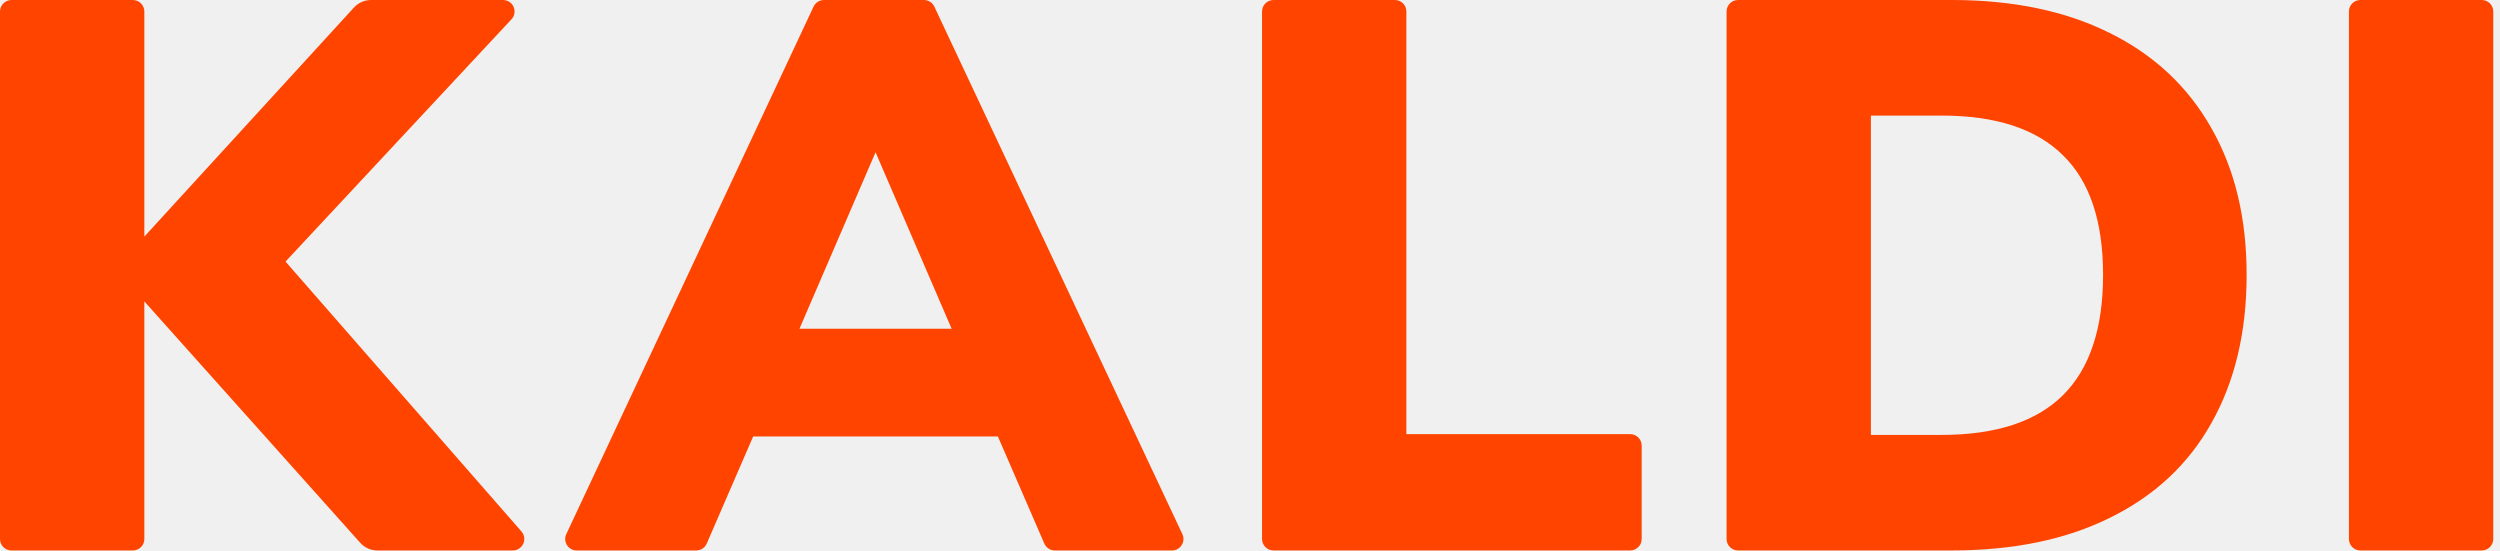
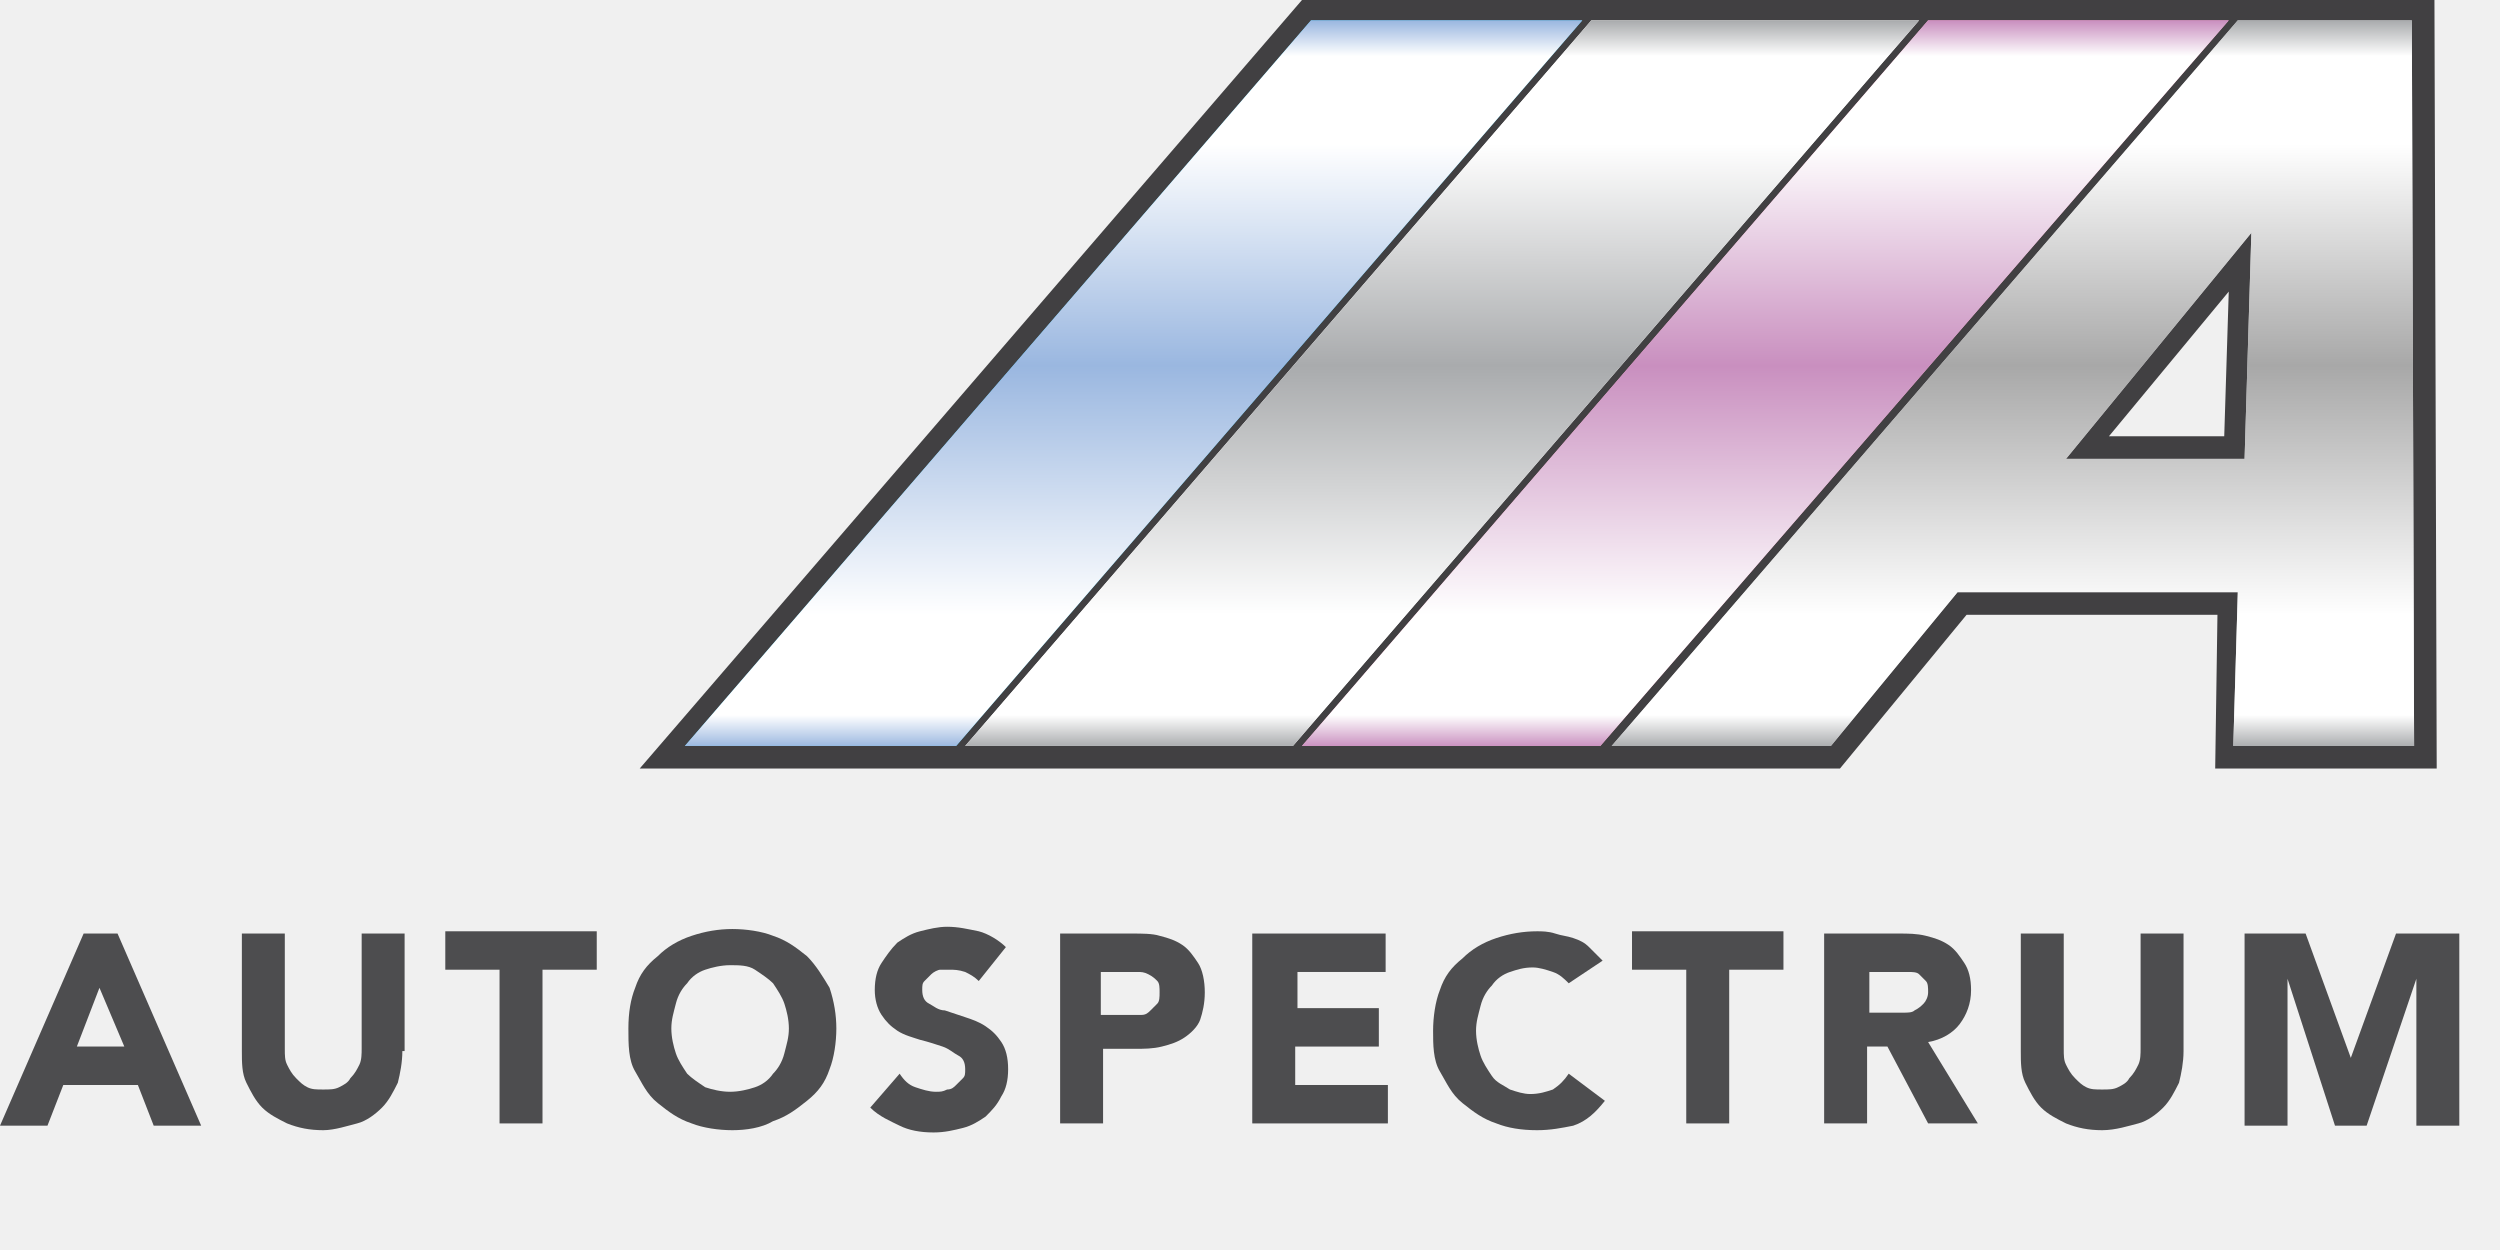
- <svg xmlns="http://www.w3.org/2000/svg" xmlns:xlink="http://www.w3.org/1999/xlink" viewBox="0 0 109 24">
-   <g transform="translate(-1470)">
-     <g style="mix-blend-mode:normal" transform="translate(1470)" fill="#f40">
-       <use xlink:href="#b" style="mix-blend-mode:normal" />
-       <use xlink:href="#c" style="mix-blend-mode:normal" />
-       <use xlink:href="#d" style="mix-blend-mode:normal" />
-       <use xlink:href="#e" style="mix-blend-mode:normal" />
-       <use xlink:href="#f" style="mix-blend-mode:normal" />
+ <svg xmlns="http://www.w3.org/2000/svg" version="1.1" id="Layer_1" x="0px" y="0px" viewBox="0 0 110.6 55.3" style="enable-background:new 0 0 110.6 55.3;" xml:space="preserve">
+   <style type="text/css">
+ 	.st0{fill:#414042;}
+ 	.st1{fill:#C9CACC;}
+ 	.st2{fill:#44C8F5;}
+ 	.st3{fill:#FFFFFF;}
+ 	.st4{fill:#F5A4C7;}
+ 	.st5{fill:url(#SVGID_1_);}
+ 	.st6{fill:url(#SVGID_2_);}
+ 	.st7{fill:url(#SVGID_3_);}
+ 	.st8{fill:url(#SVGID_4_);}
+ 	.st9{fill:#4D4D4F;}
+ </style>
+   <g>
+     <path class="st0" d="M107.8,34l-0.1-34h-7.1h-1.9H86.9h-2H72h-2H57.6L28.3,34h12.4h2h12.9h2h11.7h1.9h10.2l5.6-6.8h11.1L98,34   H107.8z M93.3,19.3l5.3-6.4l-0.2,6.4H93.3z" />
+     <g>
+       <path class="st1" d="M99,0.9h7.7l0.1,32.1h-8l0.2-6.8H86.6L81,33h-9.7L99,0.9z M99.6,10.3l-8.2,10h7.9L99.6,10.3z" />
+     </g>
+     <polygon class="st2" points="30.3,33 42.3,33 70,0.9 58,0.9  " />
+     <polygon class="st3" points="42.7,33 57.2,33 84.9,0.9 70.4,0.9  " />
+     <polygon class="st4" points="57.6,33 70.8,33 98.6,0.9 85.3,0.9  " />
+     <linearGradient id="SVGID_1_" gradientUnits="userSpaceOnUse" x1="50.154" y1="33.049" x2="50.154" y2="0.909">
+       <stop offset="0" style="stop-color:#9AB7E0" />
+       <stop offset="4.401677e-02" style="stop-color:#FFFFFF" />
+       <stop offset="0.182" style="stop-color:#FFFFFF" />
+       <stop offset="0.525" style="stop-color:#9AB7E0" />
+       <stop offset="0.83" style="stop-color:#FFFFFF" />
+       <stop offset="0.951" style="stop-color:#FFFFFF" />
+       <stop offset="1" style="stop-color:#9AB7E0" />
+     </linearGradient>
+     <polygon class="st5" points="30.3,33 42.3,33 70,0.9 58,0.9  " />
+     <linearGradient id="SVGID_2_" gradientUnits="userSpaceOnUse" x1="63.803" y1="33.049" x2="63.803" y2="0.909">
+       <stop offset="0" style="stop-color:#A9ABAD" />
+       <stop offset="4.401677e-02" style="stop-color:#FFFFFF" />
+       <stop offset="0.182" style="stop-color:#FFFFFF" />
+       <stop offset="0.525" style="stop-color:#A9ABAD" />
+       <stop offset="0.83" style="stop-color:#FFFFFF" />
+       <stop offset="0.951" style="stop-color:#FFFFFF" />
+       <stop offset="1" style="stop-color:#A9ABAD" />
+     </linearGradient>
+     <polygon class="st6" points="42.7,33 57.2,33 84.9,0.9 70.4,0.9  " />
+     <linearGradient id="SVGID_3_" gradientUnits="userSpaceOnUse" x1="78.084" y1="33.049" x2="78.084" y2="0.909">
+       <stop offset="0" style="stop-color:#C98FBF" />
+       <stop offset="4.401677e-02" style="stop-color:#FFFFFF" />
+       <stop offset="0.182" style="stop-color:#FFFFFF" />
+       <stop offset="0.525" style="stop-color:#C98FBF" />
+       <stop offset="0.83" style="stop-color:#FFFFFF" />
+       <stop offset="0.951" style="stop-color:#FFFFFF" />
+       <stop offset="1" style="stop-color:#C98FBF" />
+     </linearGradient>
+     <polygon class="st7" points="57.6,33 70.8,33 98.6,0.9 85.3,0.9  " />
+     <g>
+       <linearGradient id="SVGID_4_" gradientUnits="userSpaceOnUse" x1="89.09" y1="33.049" x2="89.09" y2="0.909">
+         <stop offset="0" style="stop-color:#A9ABAD" />
+         <stop offset="4.401677e-02" style="stop-color:#FFFFFF" />
+         <stop offset="0.182" style="stop-color:#FFFFFF" />
+         <stop offset="0.525" style="stop-color:#A8A8A8" />
+         <stop offset="0.83" style="stop-color:#FFFFFF" />
+         <stop offset="0.951" style="stop-color:#FFFFFF" />
+         <stop offset="1" style="stop-color:#A9ABAD" />
+       </linearGradient>
+       <path class="st8" d="M99,0.9h7.7l0.1,32.1h-8l0.2-6.8H86.6L81,33h-9.7L99,0.9z M99.6,10.3l-8.2,10h7.9L99.6,10.3z" />
    </g>
  </g>
-   <defs>
-     <path id="b" d="M22.735 23.171c.283.323.053.829-.376.829h-5.907c-.285 0-.556-.121-.745-.333l-9.414-10.526v10.36c0 .276-.224.5-.5.5h-5.293c-.276 0-.5-.224-.5-.5v-23c0-.276.224-.5.5-.5h5.293c.276 0 .5.224.5.5v9.815l9.141-9.99c.19-.207.457-.325.738-.325h5.762c.437 0 .664.521.366.841l-9.851 10.563 10.287 11.767z" />
-     <path id="c" d="M45.991 24c-.199 0-.38-.118-.459-.301l-2.024-4.669h-10.67l-2.024 4.669c-.079.183-.259.301-.459.301h-5.212c-.366 0-.608-.381-.453-.712l10.782-23c.082-.176.259-.288.453-.288h4.358c.194 0 .37.112.453.287l10.815 23c.156.332-.086.713-.452.713h-5.108zm-11.135-9.668h6.635l-3.317-7.694-3.317 7.694z" />
-     <path id="d" d="M55.525 24c-.276 0-.5-.224-.5-.5v-23c0-.276.224-.5.5-.5h5.293c.276 0 .5.224.5.5v18.428h9.759c.276 0 .5.224.5.5v4.072c0 .276-.224.5-.5.5h-15.552z" />
-     <path id="e" d="M75.279.5c0-.276.224-.5.5-.5h9.315c2.667 0 4.959.477 6.874 1.43 1.938.953 3.42 2.338 4.446 4.153 1.026 1.793 1.539 3.926 1.539 6.4 0 2.496-.513 4.652-1.539 6.468-1.003 1.793-2.474 3.166-4.412 4.119-1.915.953-4.218 1.43-6.908 1.43h-9.315c-.276 0-.5-.224-.5-.5v-23zm9.37 18.462c2.371 0 4.138-.579 5.301-1.736 1.163-1.157 1.744-2.905 1.744-5.242 0-2.338-.581-4.074-1.744-5.209-1.163-1.157-2.93-1.736-5.301-1.736h-3.078v13.923h3.078z" />
-     <path id="f" d="M102.913 24c-.276 0-.5-.224-.5-.5v-23c0-.276.224-.5.5-.5h5.293c.276 0 .5.224.5.5v23c0 .276-.224.5-.5.5h-5.293z" />
-   </defs>
+   <g>
+     <path class="st9" d="M3.7,41.3h1.5l3.7,8.5H6.8L6.1,48H2.8l-0.7,1.8H0L3.7,41.3z M4.4,43.7l-1,2.6h2.1L4.4,43.7z" />
+     <path class="st9" d="M17.8,46.5c0,0.5-0.1,1-0.2,1.4c-0.2,0.4-0.4,0.8-0.7,1.1c-0.3,0.3-0.7,0.6-1.1,0.7s-1,0.3-1.5,0.3   c-0.6,0-1.1-0.1-1.6-0.3c-0.4-0.2-0.8-0.4-1.1-0.7c-0.3-0.3-0.5-0.7-0.7-1.1c-0.2-0.4-0.2-0.9-0.2-1.4v-5.2h1.9v5.1   c0,0.3,0,0.5,0.1,0.7s0.2,0.4,0.4,0.6s0.3,0.3,0.5,0.4s0.4,0.1,0.7,0.1s0.5,0,0.7-0.1s0.4-0.2,0.5-0.4c0.2-0.2,0.3-0.4,0.4-0.6   s0.1-0.5,0.1-0.7v-5.1h1.9V46.5z" />
+     <path class="st9" d="M22.1,42.9h-2.4v-1.7h6.7v1.7H24v6.8h-1.9V42.9z" />
+     <path class="st9" d="M27.8,45.5c0-0.7,0.1-1.3,0.3-1.8c0.2-0.6,0.5-1,1-1.4c0.4-0.4,0.9-0.7,1.5-0.9c0.6-0.2,1.2-0.3,1.8-0.3   s1.3,0.1,1.8,0.3c0.6,0.2,1,0.5,1.5,0.9c0.4,0.4,0.7,0.9,1,1.4c0.2,0.6,0.3,1.2,0.3,1.8s-0.1,1.3-0.3,1.8c-0.2,0.6-0.5,1-1,1.4   s-0.9,0.7-1.5,0.9C33.7,49.9,33,50,32.4,50s-1.3-0.1-1.8-0.3c-0.6-0.2-1-0.5-1.5-0.9s-0.7-0.9-1-1.4S27.8,46.2,27.8,45.5z    M29.7,45.5c0,0.4,0.1,0.8,0.2,1.1s0.3,0.6,0.5,0.9c0.2,0.2,0.5,0.4,0.8,0.6c0.3,0.1,0.7,0.2,1.1,0.2c0.4,0,0.8-0.1,1.1-0.2   c0.3-0.1,0.6-0.3,0.8-0.6c0.2-0.2,0.4-0.5,0.5-0.9s0.2-0.7,0.2-1.1c0-0.4-0.1-0.8-0.2-1.1s-0.3-0.6-0.5-0.9   c-0.2-0.2-0.5-0.4-0.8-0.6s-0.7-0.2-1.1-0.2c-0.4,0-0.8,0.1-1.1,0.2s-0.6,0.3-0.8,0.6c-0.2,0.2-0.4,0.5-0.5,0.9   S29.7,45.1,29.7,45.5z" />
+     <path class="st9" d="M43.3,43.4c-0.2-0.2-0.4-0.3-0.6-0.4c-0.3-0.1-0.5-0.1-0.7-0.1c-0.1,0-0.3,0-0.4,0c-0.1,0-0.3,0.1-0.4,0.2   s-0.2,0.2-0.3,0.3c-0.1,0.1-0.1,0.2-0.1,0.4c0,0.3,0.1,0.5,0.3,0.6c0.2,0.1,0.4,0.3,0.7,0.3c0.3,0.1,0.6,0.2,0.9,0.3   c0.3,0.1,0.6,0.2,0.9,0.4c0.3,0.2,0.5,0.4,0.7,0.7c0.2,0.3,0.3,0.7,0.3,1.2c0,0.5-0.1,0.9-0.3,1.2c-0.2,0.4-0.4,0.6-0.7,0.9   c-0.3,0.2-0.6,0.4-1,0.5c-0.4,0.1-0.8,0.2-1.3,0.2c-0.6,0-1.1-0.1-1.5-0.3s-0.9-0.4-1.3-0.8l1.3-1.5c0.2,0.3,0.4,0.5,0.7,0.6   c0.3,0.1,0.6,0.2,0.9,0.2c0.2,0,0.3,0,0.5-0.1c0.2,0,0.3-0.1,0.4-0.2c0.1-0.1,0.2-0.2,0.3-0.3c0.1-0.1,0.1-0.2,0.1-0.4   c0-0.3-0.1-0.5-0.3-0.6c-0.2-0.1-0.4-0.3-0.7-0.4c-0.3-0.1-0.6-0.2-1-0.3c-0.3-0.1-0.7-0.2-1-0.4s-0.5-0.4-0.7-0.7   s-0.3-0.7-0.3-1.1c0-0.5,0.1-0.9,0.3-1.2c0.2-0.3,0.4-0.6,0.7-0.9c0.3-0.2,0.6-0.4,1-0.5c0.4-0.1,0.8-0.2,1.2-0.2   c0.5,0,0.9,0.1,1.4,0.2c0.4,0.1,0.9,0.4,1.2,0.7L43.3,43.4z" />
+     <path class="st9" d="M46.9,41.3h3.2c0.4,0,0.9,0,1.2,0.1c0.4,0.1,0.7,0.2,1,0.4c0.3,0.2,0.5,0.5,0.7,0.8s0.3,0.8,0.3,1.3   c0,0.5-0.1,0.9-0.2,1.2s-0.4,0.6-0.7,0.8c-0.3,0.2-0.6,0.3-1,0.4c-0.4,0.1-0.8,0.1-1.2,0.1h-1.4v3.3h-1.9V41.3z M48.8,44.9H50   c0.2,0,0.3,0,0.5,0c0.2,0,0.3-0.1,0.4-0.2s0.2-0.2,0.3-0.3c0.1-0.1,0.1-0.3,0.1-0.5c0-0.2,0-0.4-0.1-0.5c-0.1-0.1-0.2-0.2-0.4-0.3   c-0.2-0.1-0.3-0.1-0.5-0.1c-0.2,0-0.4,0-0.6,0h-1V44.9z" />
+     <path class="st9" d="M55.5,41.3h5.8V43h-3.9v1.6H61v1.7h-3.7V48h4.1v1.7h-6V41.3z" />
+     <path class="st9" d="M69.4,43.5c-0.2-0.2-0.4-0.4-0.7-0.5c-0.3-0.1-0.6-0.2-0.9-0.2c-0.4,0-0.7,0.1-1,0.2s-0.6,0.3-0.8,0.6   c-0.2,0.2-0.4,0.5-0.5,0.9s-0.2,0.7-0.2,1.1c0,0.4,0.1,0.8,0.2,1.1s0.3,0.6,0.5,0.9s0.5,0.4,0.8,0.6c0.3,0.1,0.6,0.2,0.9,0.2   c0.4,0,0.7-0.1,1-0.2c0.3-0.2,0.5-0.4,0.7-0.7l1.6,1.2c-0.4,0.5-0.8,0.9-1.4,1.1C69.1,49.9,68.6,50,68,50c-0.7,0-1.3-0.1-1.8-0.3   c-0.6-0.2-1-0.5-1.5-0.9s-0.7-0.9-1-1.4s-0.3-1.2-0.3-1.8s0.1-1.3,0.3-1.8c0.2-0.6,0.5-1,1-1.4c0.4-0.4,0.9-0.7,1.5-0.9   c0.6-0.2,1.2-0.3,1.8-0.3c0.2,0,0.5,0,0.8,0.1s0.5,0.1,0.8,0.2c0.3,0.1,0.5,0.2,0.7,0.4c0.2,0.2,0.4,0.4,0.6,0.6L69.4,43.5z" />
+     <path class="st9" d="M74.6,42.9h-2.4v-1.7h6.7v1.7h-2.4v6.8h-1.9V42.9z" />
+     <path class="st9" d="M80.7,41.3H84c0.4,0,0.8,0,1.2,0.1s0.7,0.2,1,0.4s0.5,0.5,0.7,0.8s0.3,0.7,0.3,1.2c0,0.6-0.2,1.1-0.5,1.5   c-0.3,0.4-0.8,0.7-1.4,0.8l2.2,3.6h-2.2l-1.8-3.4h-0.9v3.4h-1.9V41.3z M82.6,44.8h1.1c0.2,0,0.3,0,0.5,0c0.2,0,0.4,0,0.5-0.1   c0.2-0.1,0.3-0.2,0.4-0.3c0.1-0.1,0.2-0.3,0.2-0.5c0-0.2,0-0.4-0.1-0.5c-0.1-0.1-0.2-0.2-0.3-0.3c-0.1-0.1-0.3-0.1-0.5-0.1   c-0.2,0-0.3,0-0.5,0h-1.2V44.8z" />
+     <path class="st9" d="M96.6,46.5c0,0.5-0.1,1-0.2,1.4c-0.2,0.4-0.4,0.8-0.7,1.1c-0.3,0.3-0.7,0.6-1.1,0.7S93.6,50,93,50   c-0.6,0-1.1-0.1-1.6-0.3c-0.4-0.2-0.8-0.4-1.1-0.7c-0.3-0.3-0.5-0.7-0.7-1.1c-0.2-0.4-0.2-0.9-0.2-1.4v-5.2h1.9v5.1   c0,0.3,0,0.5,0.1,0.7s0.2,0.4,0.4,0.6s0.3,0.3,0.5,0.4s0.4,0.1,0.7,0.1s0.5,0,0.7-0.1s0.4-0.2,0.5-0.4c0.2-0.2,0.3-0.4,0.4-0.6   s0.1-0.5,0.1-0.7v-5.1h1.9V46.5z" />
+     <path class="st9" d="M99.2,41.3h2.8l2,5.5h0l2-5.5h2.8v8.5h-1.9v-6.5h0l-2.2,6.5h-1.4l-2.1-6.5h0v6.5h-1.9V41.3z" />
+   </g>
</svg>
